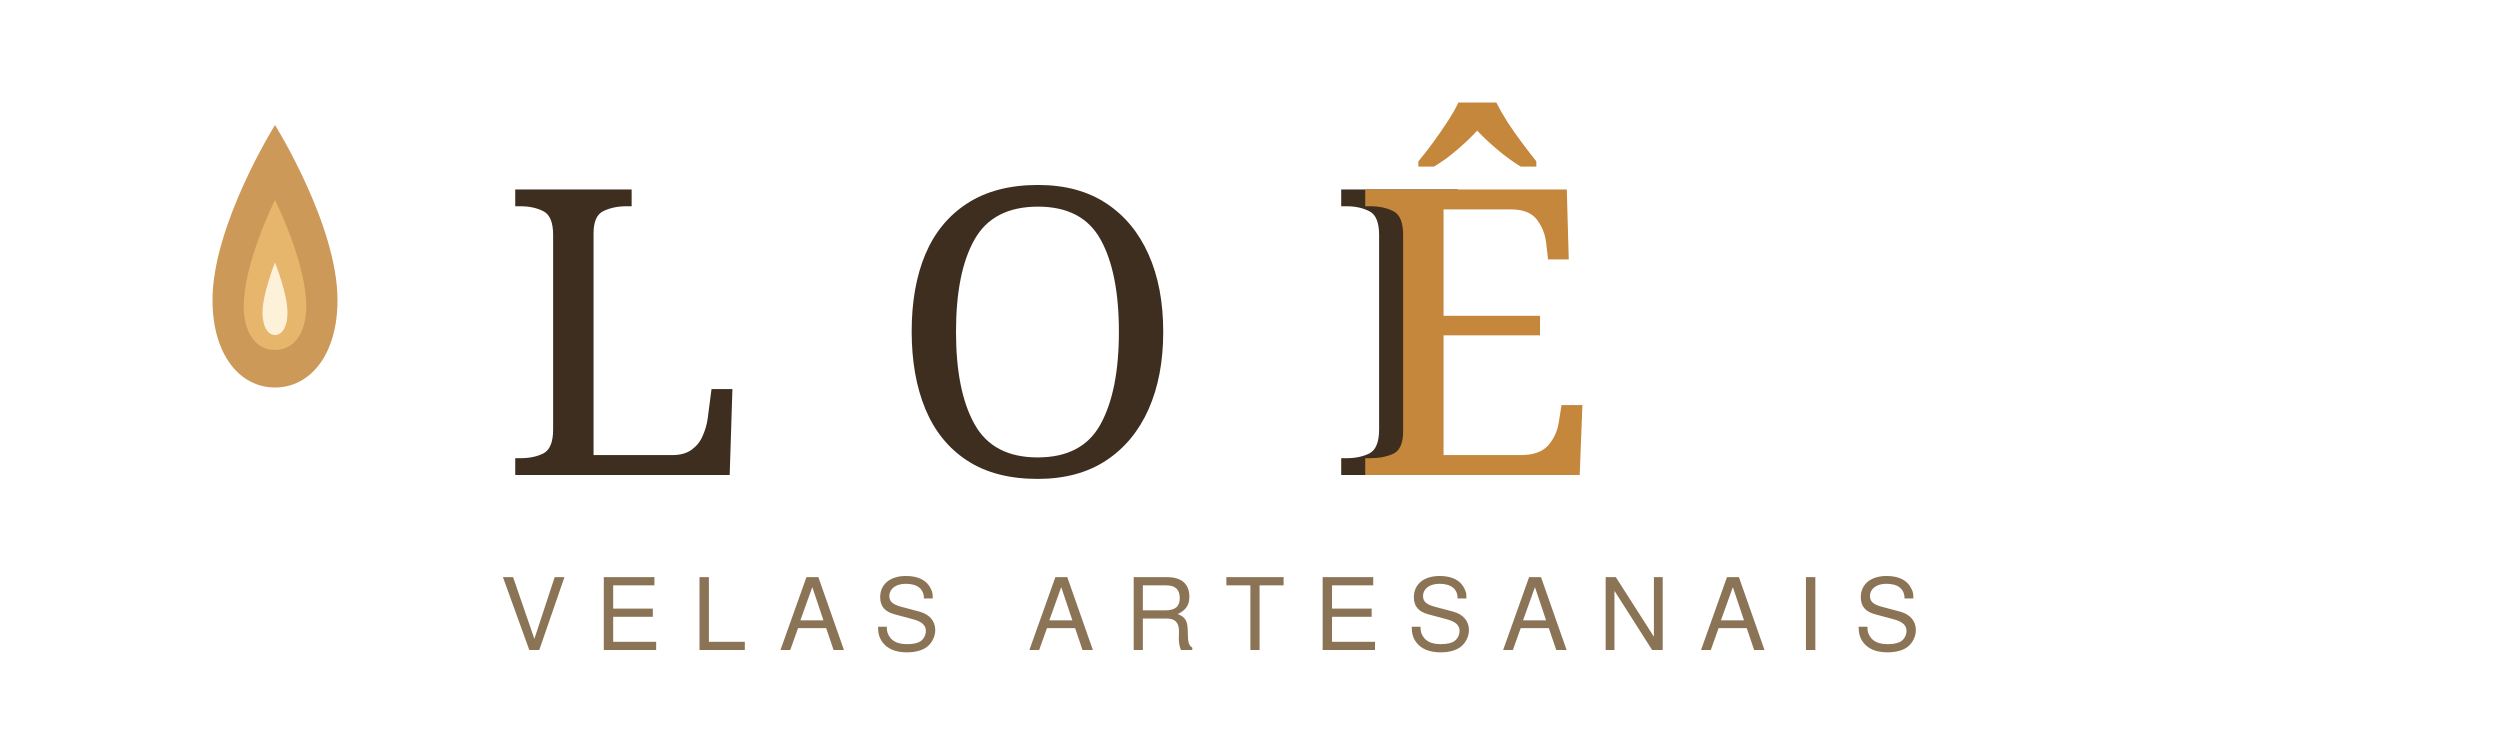
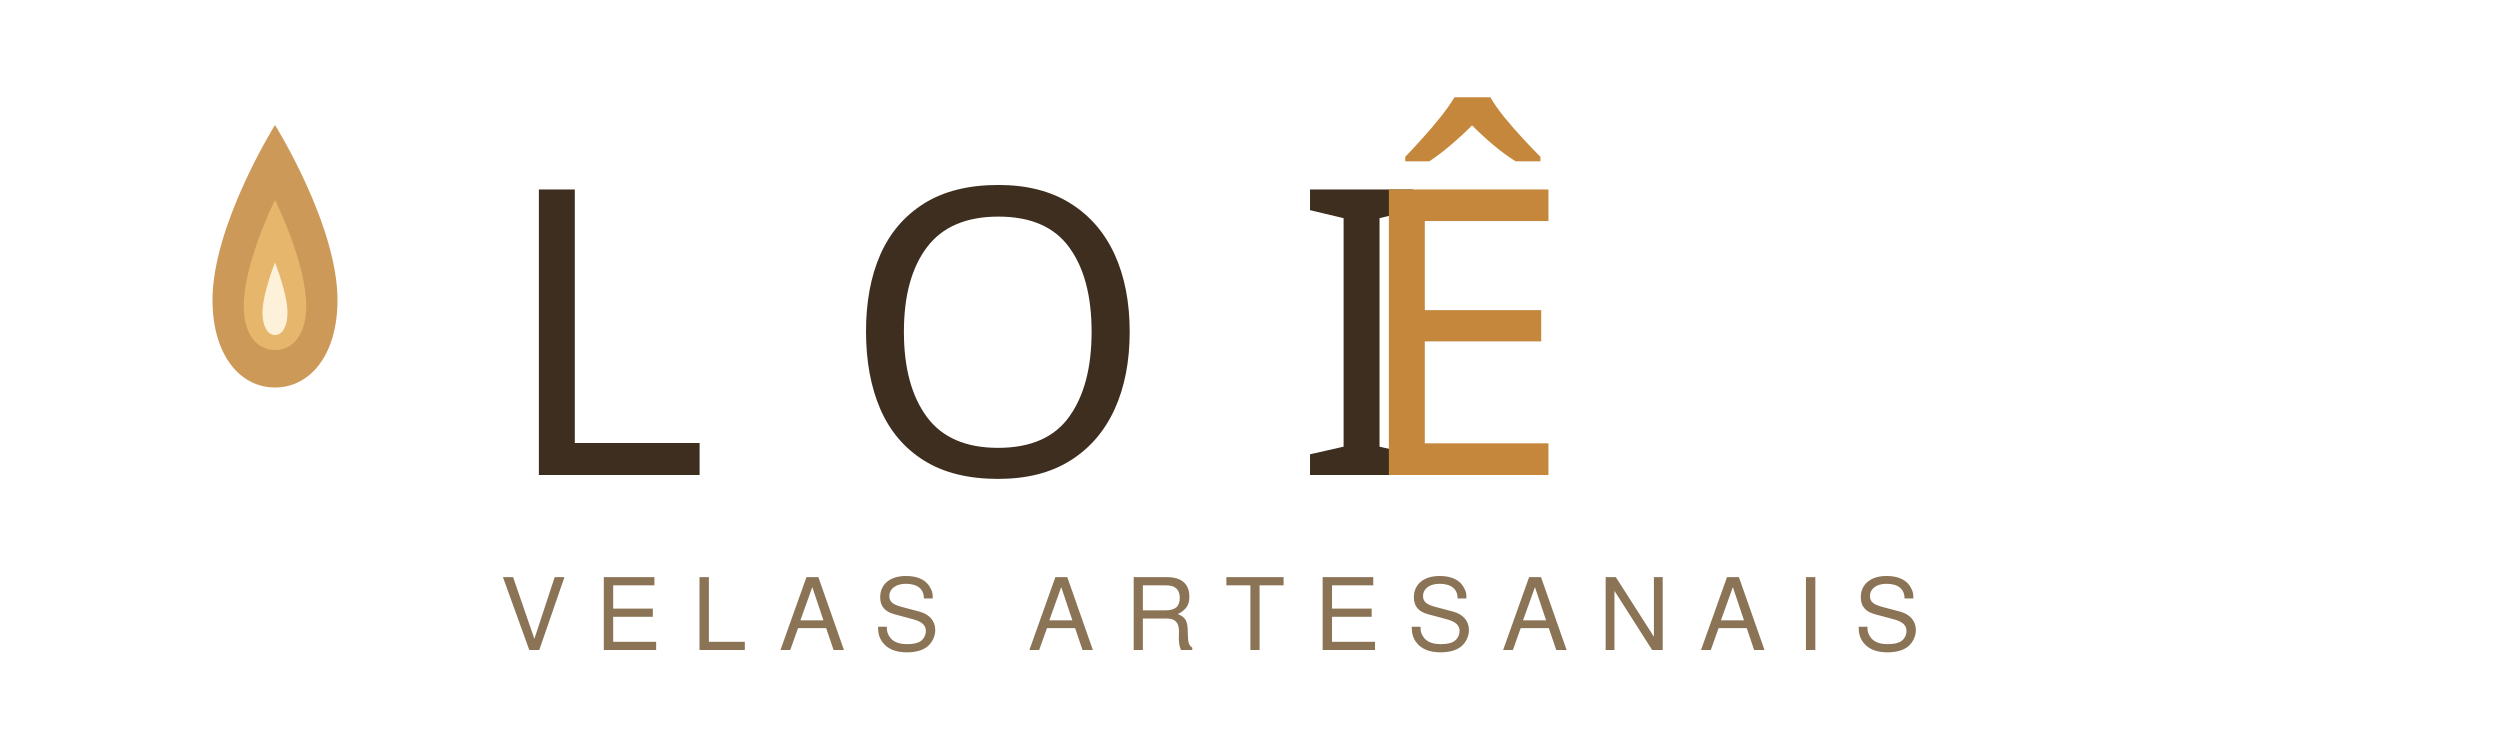
<svg xmlns="http://www.w3.org/2000/svg" viewBox="0 0 200 60" fill="none">
  <style>
-     .brand-text { font-family: 'Cormorant Garamond', 'Georgia', serif; font-weight: 300; letter-spacing: 0.35em; }
-     .accent { font-family: 'Cormorant Garamond', 'Georgia', serif; font-weight: 300; }
+     .brand-text { font-family: 'Sackers Gothic', sans-serif; font-weight: 300; letter-spacing: 0.35em; }
+     .accent { font-family: 'Sackers Gothic', sans-serif; font-weight: 300; }
  </style>
  <g transform="translate(10, 8)">
    <path d="M12 2C12 2 7 10 7 16C7 20.4 9.2 23 12 23C14.8 23 17 20.4 17 16C17 10 12 2 12 2Z" fill="#C4873B" opacity="0.85" />
    <path d="M12 8C12 8 9.5 13 9.5 16.5C9.5 18.8 10.6 20 12 20C13.4 20 14.5 18.8 14.5 16.5C14.5 13 12 8 12 8Z" fill="#E8B96E" opacity="0.9" />
    <path d="M12 13C12 13 11 15.5 11 17C11 18.1 11.4 18.8 12 18.8C12.6 18.8 13 18.1 13 17C13 15.5 12 13 12 13Z" fill="#FFF3E0" opacity="0.95" />
  </g>
  <text x="40" y="38" class="brand-text" font-size="32" fill="#3D2E1F">LOI</text>
  <text x="108" y="38" class="accent" font-size="32" fill="#C4873B">Ê</text>
  <text x="40" y="52" font-family="'DM Sans', 'Helvetica', sans-serif" font-size="8" fill="#8B7355" letter-spacing="0.3em">VELAS ARTESANAIS</text>
</svg>
